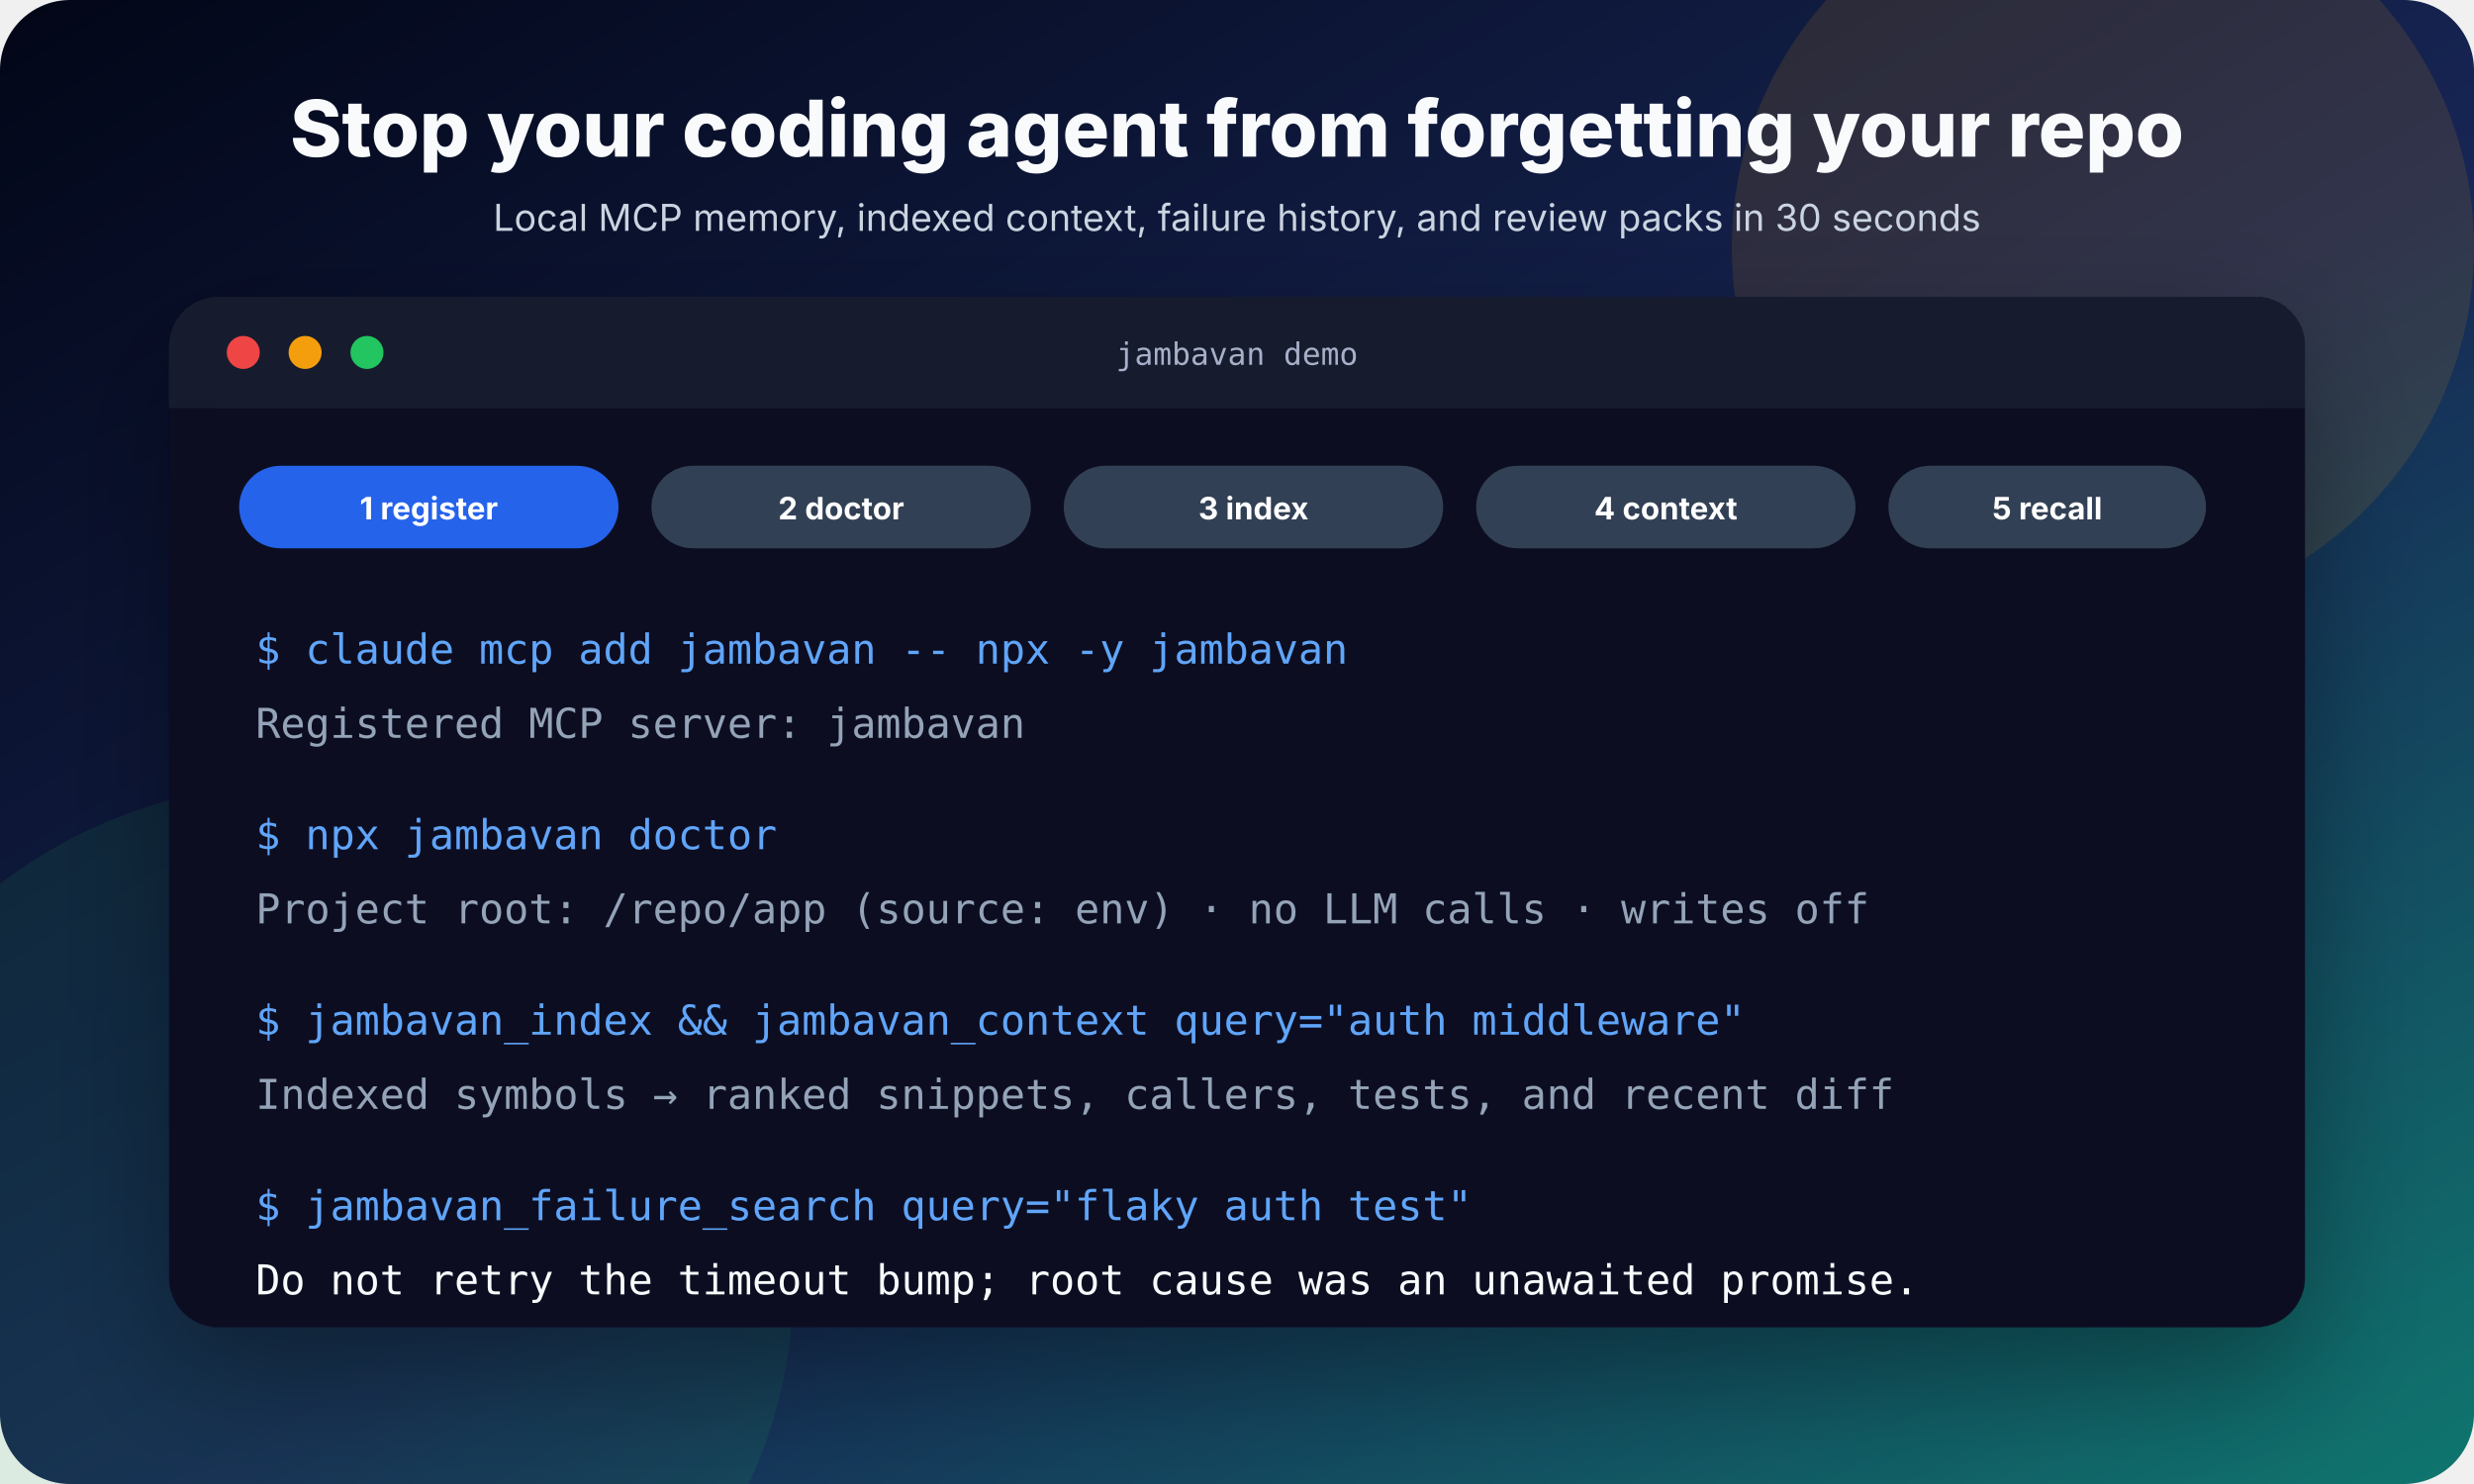
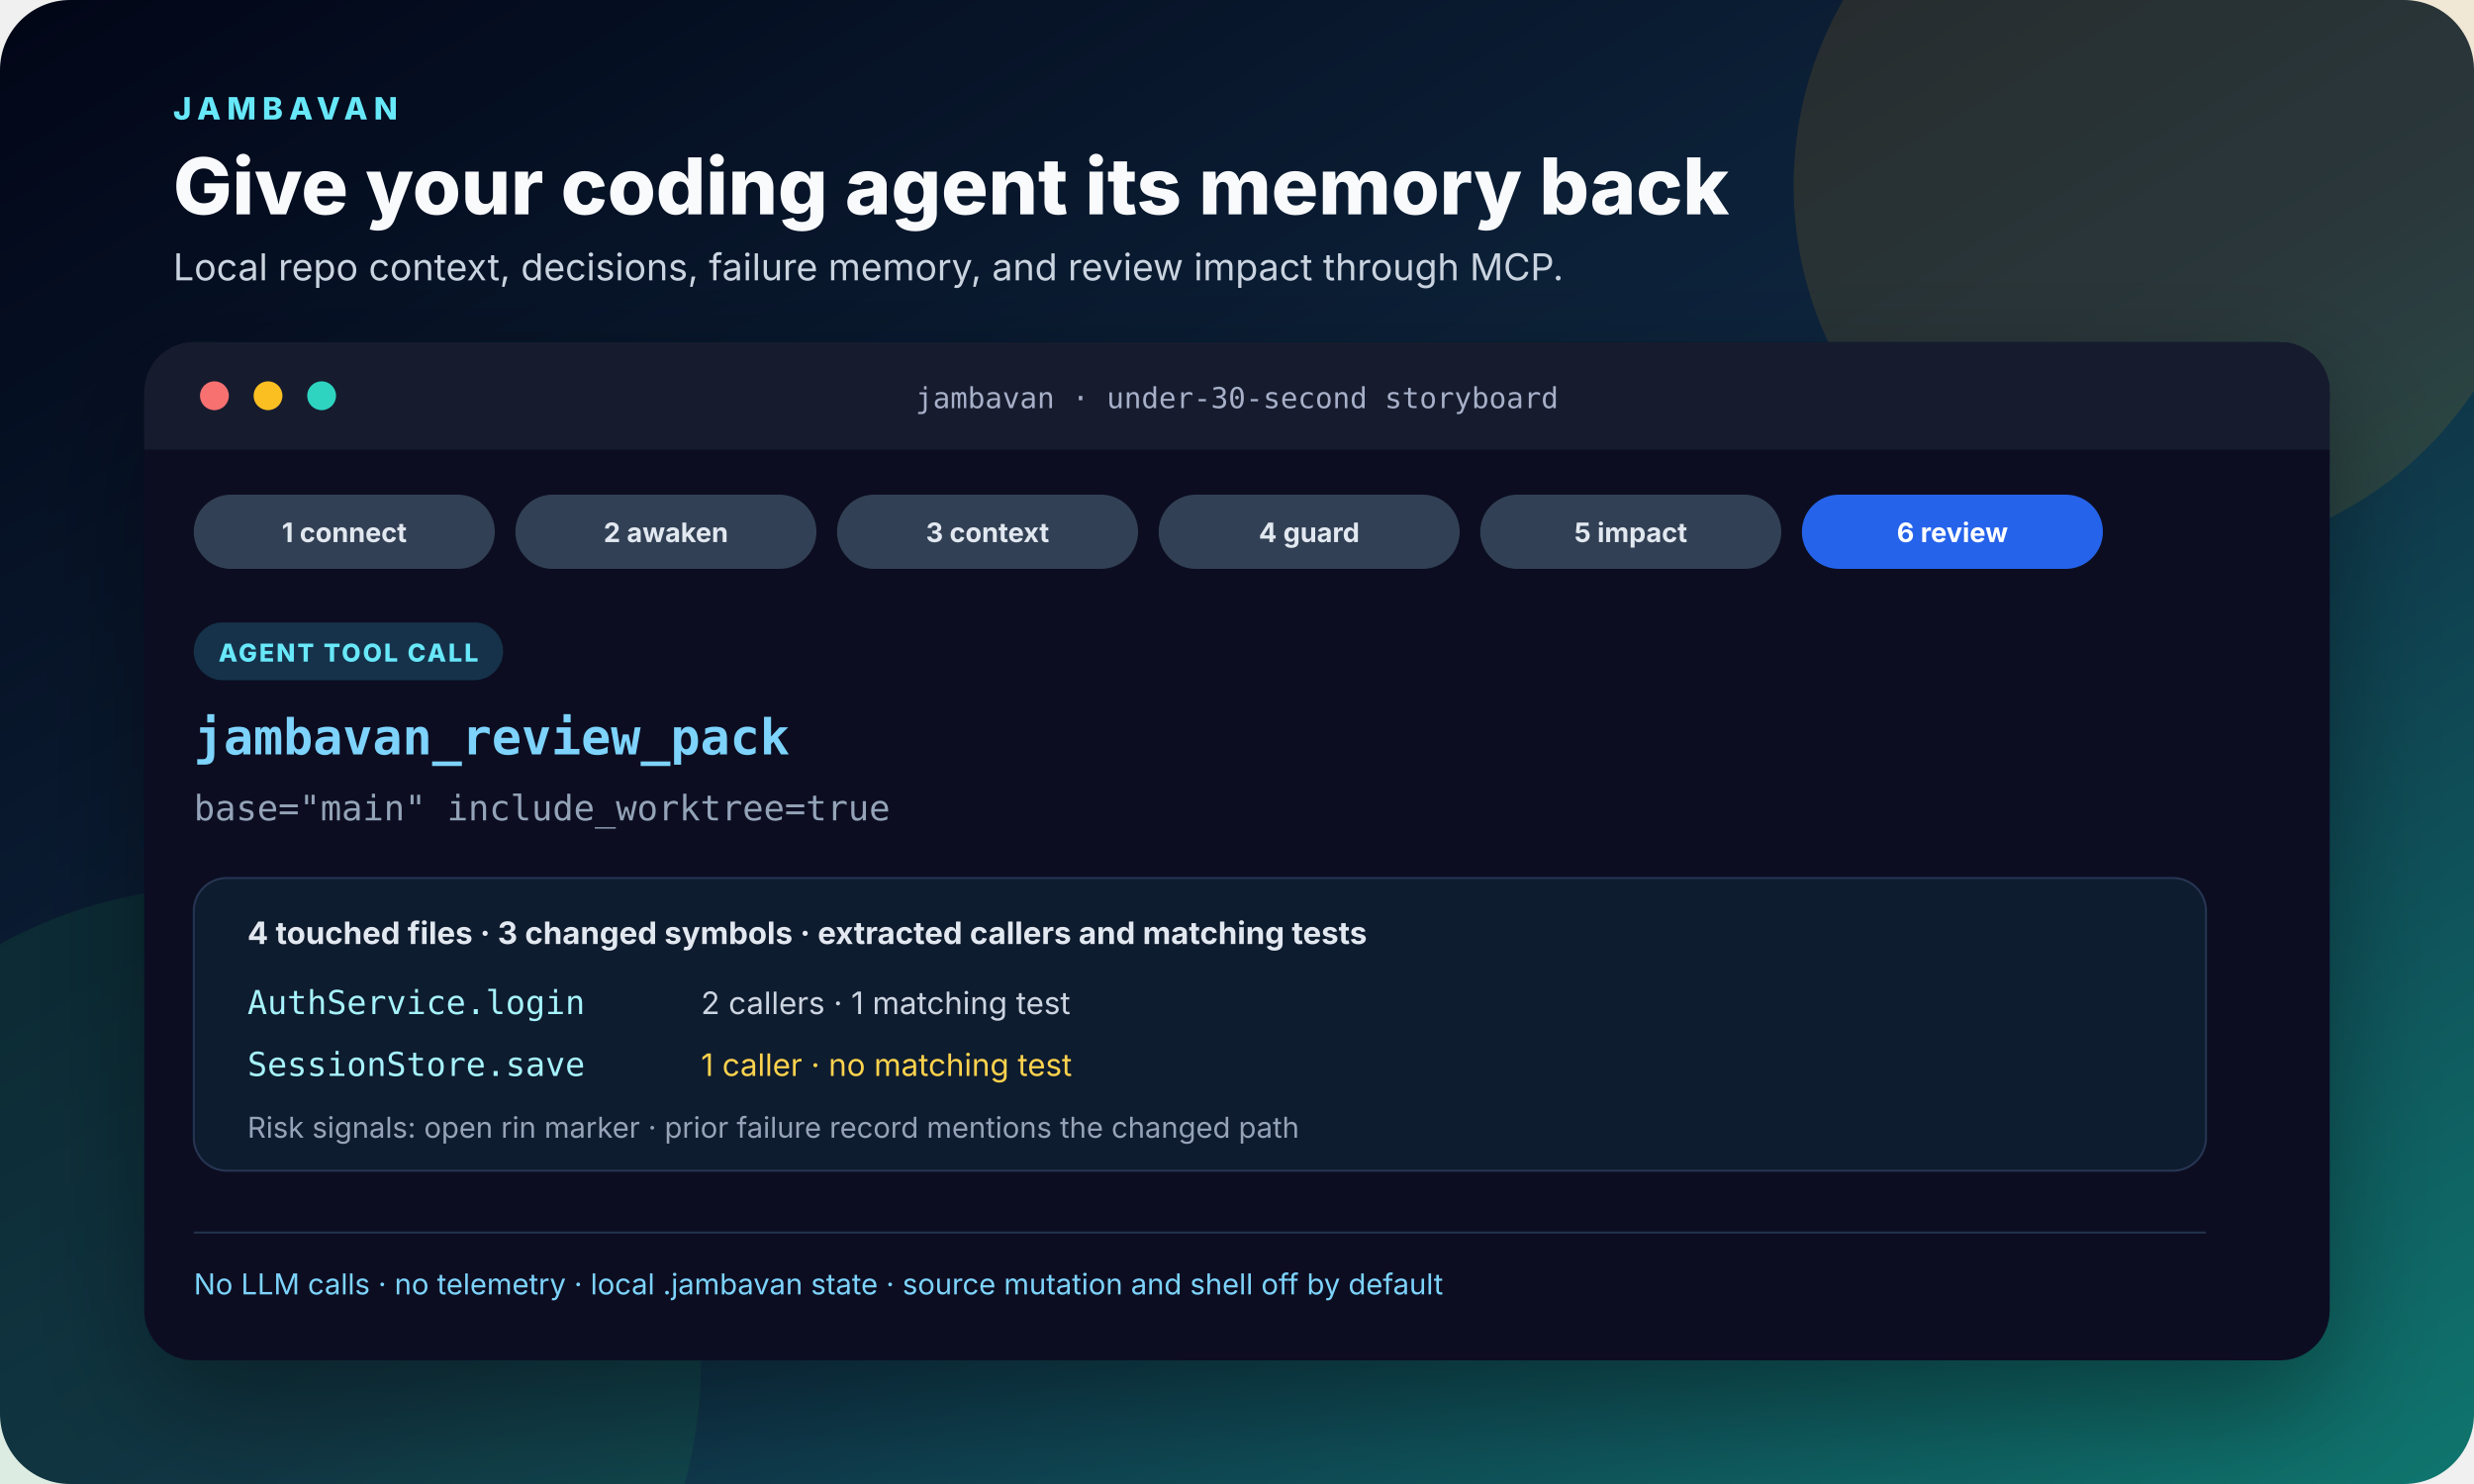
<svg xmlns="http://www.w3.org/2000/svg" width="1200" height="720" viewBox="0 0 1200 720" role="img" aria-labelledby="title desc">
  <defs>
    <linearGradient id="bg" x1="0" y1="0" x2="1" y2="1">
      <stop offset="0" stop-color="#020617" />
-       <stop offset="0.55" stop-color="#172554" />
+       <stop offset="0.55" stop-color="#0f2942" />
      <stop offset="1" stop-color="#0f766e" />
    </linearGradient>
    <filter id="shadow" x="-20%" y="-20%" width="140%" height="140%">
-       <feDropShadow dx="0" dy="24" stdDeviation="30" flood-color="#000000" flood-opacity="0.35" />
+       <feDropShadow dx="0" dy="22" stdDeviation="28" flood-color="#000000" flood-opacity="0.36" />
    </filter>
  </defs>
  <rect width="1200" height="720" rx="34" fill="url(#bg)" />
-   <circle cx="1020" cy="120" r="180" fill="#f59e0b" opacity="0.12" />
-   <circle cx="145" cy="620" r="240" fill="#22c55e" opacity="0.10" />
-   <text x="600" y="76" text-anchor="middle" font-family="Inter, ui-sans-serif, system-ui, sans-serif" font-size="38" font-weight="800" fill="#f8fafc">Stop your coding agent from forgetting your repo</text>
-   <text x="600" y="112" text-anchor="middle" font-family="Inter, ui-sans-serif, system-ui, sans-serif" font-size="18" fill="#cbd5e1">Local MCP memory, indexed context, failure history, and review packs in 30 seconds</text>
+   <circle cx="1050" cy="90" r="180" fill="#f59e0b" opacity="0.12" />
+   <circle cx="110" cy="660" r="230" fill="#22c55e" opacity="0.09" />
+   <text x="84" y="58" font-family="Inter, ui-sans-serif, system-ui, sans-serif" font-size="15" font-weight="800" letter-spacing="3" fill="#67e8f9">JAMBAVAN</text>
+   <text x="84" y="104" font-family="Inter, ui-sans-serif, system-ui, sans-serif" font-size="38" font-weight="800" fill="#f8fafc">Give your coding agent its memory back</text>
+   <text x="84" y="136" font-family="Inter, ui-sans-serif, system-ui, sans-serif" font-size="18" fill="#cbd5e1">Local repo context, decisions, failure memory, and review impact through MCP.</text>
  <g filter="url(#shadow)">
-     <rect x="82" y="144" width="1036" height="500" rx="24" fill="#0b1020" />
-     <rect x="82" y="144" width="1036" height="54" rx="24" fill="#151b2e" />
-     <path d="M82 174 h1036 v24 h-1036 z" fill="#151b2e" />
-     <circle cx="118" cy="171" r="8" fill="#ef4444" />
-     <circle cx="148" cy="171" r="8" fill="#f59e0b" />
-     <circle cx="178" cy="171" r="8" fill="#22c55e" />
-     <text x="600" y="177" text-anchor="middle" font-family="ui-monospace, SFMono-Regular, Menlo, Consolas, monospace" font-size="15" fill="#a7b0c8">jambavan demo</text>
-     <g font-family="Inter, ui-sans-serif, system-ui, sans-serif" font-size="15" font-weight="700">
-       <rect x="116" y="226" width="184" height="40" rx="20" fill="#2563eb" />
-       <text x="208" y="252" text-anchor="middle" fill="#ffffff">1 register</text>
-       <rect x="316" y="226" width="184" height="40" rx="20" fill="#334155" />
-       <text x="408" y="252" text-anchor="middle" fill="#ffffff">2 doctor</text>
-       <rect x="516" y="226" width="184" height="40" rx="20" fill="#334155" />
-       <text x="608" y="252" text-anchor="middle" fill="#ffffff">3 index</text>
-       <rect x="716" y="226" width="184" height="40" rx="20" fill="#334155" />
-       <text x="808" y="252" text-anchor="middle" fill="#ffffff">4 context</text>
-       <rect x="916" y="226" width="154" height="40" rx="20" fill="#334155" />
-       <text x="993" y="252" text-anchor="middle" fill="#ffffff">5 recall</text>
+     <rect x="70" y="166" width="1060" height="494" rx="24" fill="#0b1020" />
+     <rect x="70" y="166" width="1060" height="52" rx="24" fill="#151b2e" />
+     <path d="M70 190 h1060 v28 h-1060 z" fill="#151b2e" />
+     <circle cx="104" cy="192" r="7" fill="#f87171" />
+     <circle cx="130" cy="192" r="7" fill="#fbbf24" />
+     <circle cx="156" cy="192" r="7" fill="#2dd4bf" />
+     <text x="600" y="198" text-anchor="middle" font-family="ui-monospace, SFMono-Regular, Menlo, Consolas, monospace" font-size="14" fill="#a7b0c8">jambavan · under-30-second storyboard</text>
+     <g font-family="Inter, ui-sans-serif, system-ui, sans-serif" font-size="13" font-weight="700">
+       <rect x="94" y="240" width="146" height="36" rx="18" fill="#334155" />
+       <text x="167" y="263" text-anchor="middle" fill="#e2e8f0">1 connect</text>
+       <rect x="250" y="240" width="146" height="36" rx="18" fill="#334155" />
+       <text x="323" y="263" text-anchor="middle" fill="#e2e8f0">2 awaken</text>
+       <rect x="406" y="240" width="146" height="36" rx="18" fill="#334155" />
+       <text x="479" y="263" text-anchor="middle" fill="#e2e8f0">3 context</text>
+       <rect x="562" y="240" width="146" height="36" rx="18" fill="#334155" />
+       <text x="635" y="263" text-anchor="middle" fill="#e2e8f0">4 guard</text>
+       <rect x="718" y="240" width="146" height="36" rx="18" fill="#334155" />
+       <text x="791" y="263" text-anchor="middle" fill="#e2e8f0">5 impact</text>
+       <rect x="874" y="240" width="146" height="36" rx="18" fill="#2563eb" />
+       <text x="947" y="263" text-anchor="middle" fill="#ffffff">6 review</text>
    </g>
-     <g font-family="ui-monospace, SFMono-Regular, Menlo, Consolas, monospace" font-size="20">
-       <text x="124" y="322" fill="#60a5fa">$ claude mcp add jambavan -- npx -y jambavan</text>
-       <text x="124" y="358" fill="#94a3b8">Registered MCP server: jambavan</text>
-       <text x="124" y="412" fill="#60a5fa">$ npx jambavan doctor</text>
-       <text x="124" y="448" fill="#94a3b8">Project root: /repo/app (source: env) · no LLM calls · writes off</text>
-       <text x="124" y="502" fill="#60a5fa">$ jambavan_index &amp;&amp; jambavan_context query="auth middleware"</text>
-       <text x="124" y="538" fill="#94a3b8">Indexed symbols → ranked snippets, callers, tests, and recent diff</text>
-       <text x="124" y="592" fill="#60a5fa">$ jambavan_failure_search query="flaky auth test"</text>
-       <text x="124" y="628" fill="#f8fafc">Do not retry the timeout bump; root cause was an unawaited promise.</text>
-     </g>
+     <rect x="94" y="302" width="150" height="28" rx="14" fill="#15324b" />
+     <text x="169" y="321" text-anchor="middle" font-family="Inter, ui-sans-serif, system-ui, sans-serif" font-size="12" font-weight="800" letter-spacing="1" fill="#67e8f9">AGENT TOOL CALL</text>
+     <text x="94" y="366" font-family="ui-monospace, SFMono-Regular, Menlo, Consolas, monospace" font-size="24" font-weight="700" fill="#7dd3fc">jambavan_review_pack</text>
+     <text x="94" y="398" font-family="ui-monospace, SFMono-Regular, Menlo, Consolas, monospace" font-size="17" fill="#94a3b8">base="main"  include_worktree=true</text>
+     <rect x="94" y="426" width="976" height="142" rx="16" fill="#111a2e" stroke="#263552" />
+     <text x="120" y="458" font-family="Inter, ui-sans-serif, system-ui, sans-serif" font-size="15" font-weight="700" fill="#e2e8f0">4 touched files · 3 changed symbols · extracted callers and matching tests</text>
+     <text x="120" y="492" font-family="ui-monospace, SFMono-Regular, Menlo, Consolas, monospace" font-size="16" fill="#a5f3fc">AuthService.login</text>
+     <text x="340" y="492" font-family="Inter, ui-sans-serif, system-ui, sans-serif" font-size="15" fill="#cbd5e1">2 callers · 1 matching test</text>
+     <text x="120" y="522" font-family="ui-monospace, SFMono-Regular, Menlo, Consolas, monospace" font-size="16" fill="#a5f3fc">SessionStore.save</text>
+     <text x="340" y="522" font-family="Inter, ui-sans-serif, system-ui, sans-serif" font-size="15" fill="#fcd34d">1 caller · no matching test</text>
+     <text x="120" y="552" font-family="Inter, ui-sans-serif, system-ui, sans-serif" font-size="14" fill="#94a3b8">Risk signals: open rin marker · prior failure record mentions the changed path</text>
+     <line x1="94" y1="598" x2="1070" y2="598" stroke="#24324a" />
+     <text x="94" y="628" font-family="Inter, ui-sans-serif, system-ui, sans-serif" font-size="14" fill="#7dd3fc">No LLM calls · no telemetry · local .jambavan state · source mutation and shell off by default</text>
  </g>
</svg>
